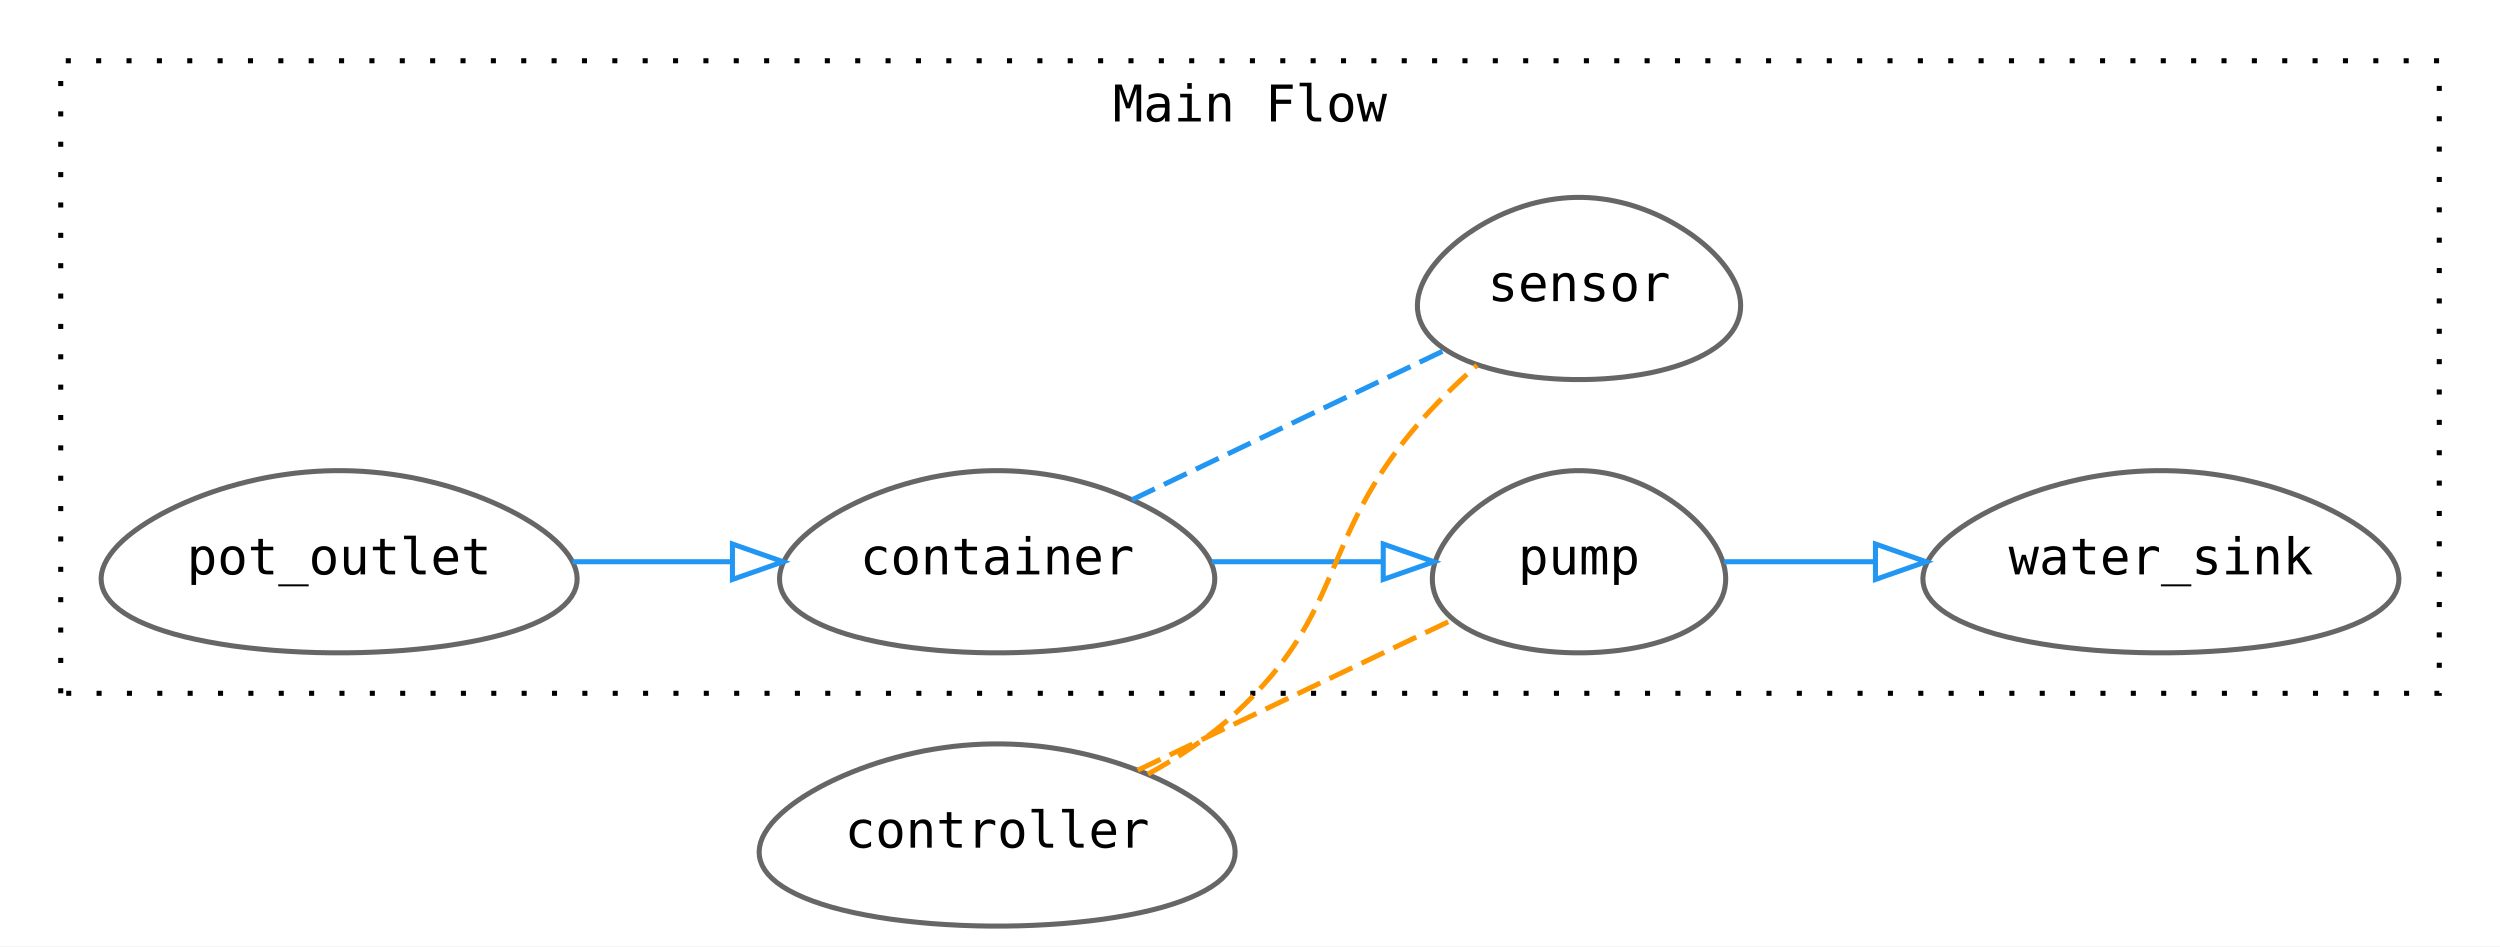
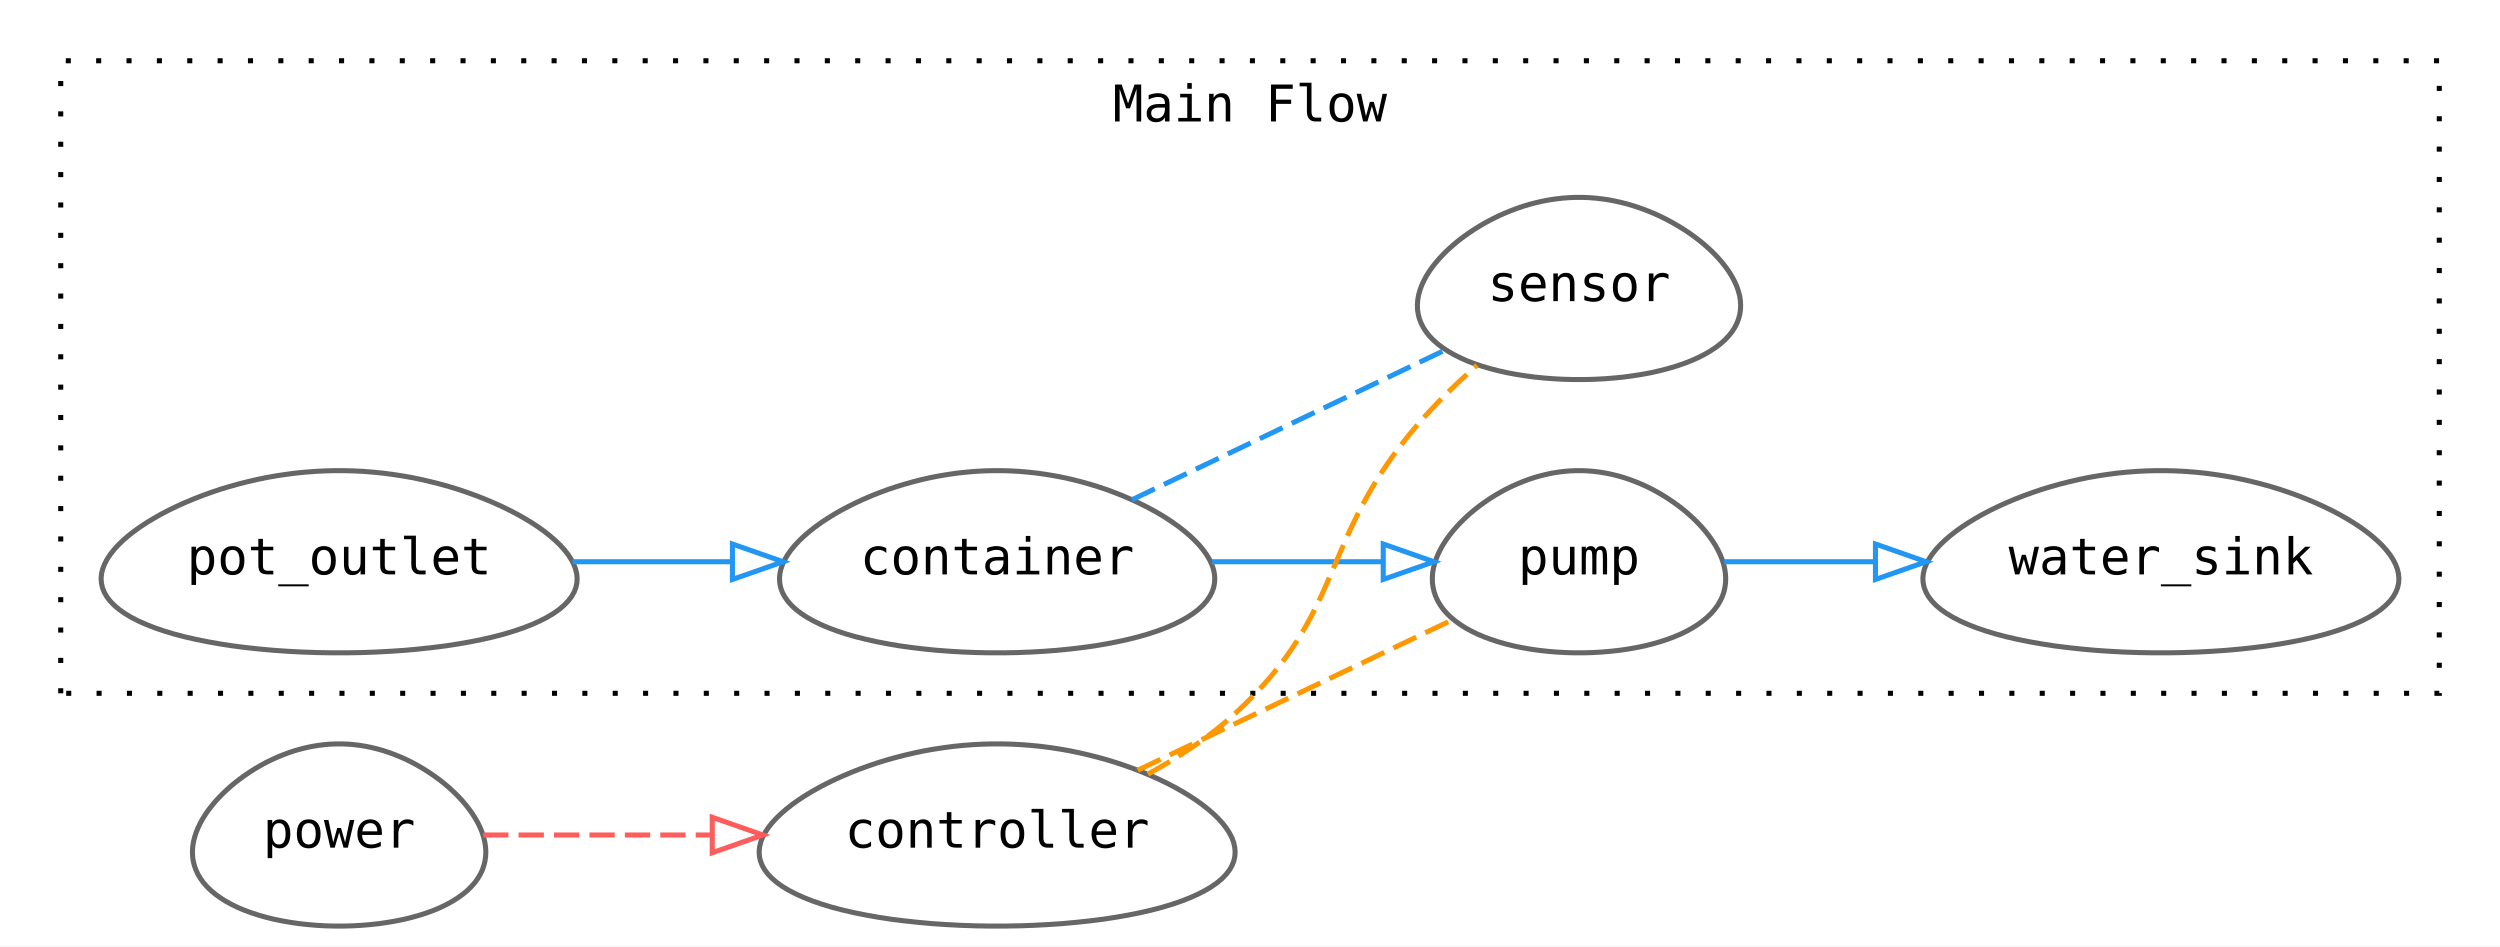
<svg xmlns="http://www.w3.org/2000/svg" width="494pt" height="187pt" viewBox="0.00 0.00 494.04 187.00">
  <g id="graph0" class="graph" transform="scale(1 1) rotate(0) translate(4 183)">
    <polygon fill="white" stroke="transparent" points="-4,4 -4,-183 490.04,-183 490.04,4 -4,4" />
    <g id="clust1" class="cluster">
      <polygon fill="white" stroke="black" stroke-dasharray="1,5" points="8,-46 8,-171 478.04,-171 478.04,-46 8,-46" />
      <text text-anchor="middle" x="243.02" y="-159" font-family="monospace" font-size="10.00">Main Flow</text>
    </g>
    <g id="node1" class="node">
      <polygon fill="none" stroke="#000000" stroke-opacity="0.6" points="67.37,-54.05 70.25,-54.15 73.1,-54.3 75.91,-54.49 78.67,-54.74 81.36,-55.03 83.98,-55.36 86.52,-55.75 88.96,-56.18 91.29,-56.65 93.52,-57.16 95.62,-57.71 97.6,-58.31 99.45,-58.94 101.16,-59.61 102.72,-60.31 104.14,-61.04 105.41,-61.8 106.52,-62.59 107.48,-63.41 108.29,-64.25 108.95,-65.11 109.45,-65.99 109.8,-66.89 110,-67.8 110.05,-68.72 109.96,-69.65 109.73,-70.59 109.37,-71.53 108.88,-72.47 108.27,-73.41 107.53,-74.35 106.69,-75.28 105.74,-76.2 104.69,-77.11 103.55,-78.01 102.32,-78.89 101.01,-79.75 99.62,-80.59 98.17,-81.41 96.65,-82.2 95.08,-82.96 93.46,-83.69 91.79,-84.39 90.09,-85.06 88.34,-85.69 86.57,-86.29 84.77,-86.84 82.94,-87.35 81.09,-87.82 79.23,-88.25 77.35,-88.64 75.46,-88.97 73.56,-89.26 71.66,-89.51 69.74,-89.7 67.82,-89.85 65.9,-89.95 63.98,-90 62.05,-90 60.13,-89.95 58.21,-89.85 56.29,-89.7 54.38,-89.51 52.47,-89.26 50.57,-88.97 48.68,-88.64 46.8,-88.25 44.94,-87.82 43.09,-87.35 41.27,-86.84 39.46,-86.29 37.69,-85.69 35.95,-85.06 34.24,-84.39 32.57,-83.69 30.95,-82.96 29.38,-82.2 27.86,-81.41 26.41,-80.59 25.03,-79.75 23.72,-78.89 22.49,-78.01 21.34,-77.11 20.29,-76.2 19.34,-75.28 18.5,-74.35 17.77,-73.41 17.15,-72.47 16.66,-71.53 16.3,-70.59 16.07,-69.65 15.98,-68.72 16.04,-67.8 16.24,-66.89 16.59,-65.99 17.09,-65.11 17.74,-64.25 18.55,-63.41 19.51,-62.59 20.63,-61.8 21.89,-61.04 23.31,-60.31 24.88,-59.61 26.58,-58.94 28.43,-58.31 30.41,-57.71 32.51,-57.16 34.74,-56.65 37.08,-56.18 39.52,-55.75 42.05,-55.36 44.67,-55.03 47.36,-54.74 50.12,-54.49 52.93,-54.3 55.78,-54.15 58.66,-54.05 61.56,-54 64.47,-54 67.37,-54.05" />
      <text text-anchor="middle" x="63.02" y="-69.5" font-family="monospace" font-size="10.00">pot_outlet</text>
    </g>
    <g id="node2" class="node">
      <polygon fill="none" stroke="#000000" stroke-opacity="0.6" points="197.03,-54.05 199.67,-54.15 202.27,-54.3 204.84,-54.49 207.37,-54.74 209.83,-55.03 212.22,-55.36 214.54,-55.75 216.77,-56.18 218.91,-56.65 220.94,-57.16 222.87,-57.71 224.68,-58.31 226.37,-58.94 227.93,-59.61 229.36,-60.31 230.66,-61.04 231.82,-61.8 232.84,-62.59 233.72,-63.41 234.45,-64.25 235.05,-65.11 235.51,-65.99 235.83,-66.89 236.01,-67.8 236.06,-68.72 235.98,-69.65 235.77,-70.59 235.44,-71.53 234.99,-72.47 234.43,-73.41 233.76,-74.35 232.99,-75.28 232.12,-76.2 231.16,-77.11 230.11,-78.01 228.99,-78.89 227.79,-79.75 226.53,-80.59 225.2,-81.41 223.81,-82.2 222.37,-82.96 220.89,-83.69 219.37,-84.39 217.81,-85.06 216.21,-85.69 214.59,-86.29 212.94,-86.84 211.27,-87.35 209.58,-87.82 207.88,-88.25 206.16,-88.64 204.43,-88.97 202.7,-89.26 200.95,-89.51 199.2,-89.7 197.45,-89.85 195.69,-89.95 193.93,-90 192.17,-90 190.41,-89.95 188.65,-89.85 186.9,-89.7 185.15,-89.51 183.4,-89.26 181.67,-88.97 179.94,-88.64 178.22,-88.25 176.52,-87.82 174.83,-87.35 173.16,-86.84 171.51,-86.29 169.89,-85.69 168.29,-85.06 166.73,-84.39 165.21,-83.69 163.73,-82.96 162.29,-82.2 160.9,-81.41 159.57,-80.59 158.31,-79.75 157.11,-78.89 155.99,-78.01 154.94,-77.11 153.98,-76.2 153.11,-75.28 152.34,-74.35 151.67,-73.41 151.11,-72.47 150.66,-71.53 150.33,-70.59 150.12,-69.65 150.04,-68.72 150.09,-67.8 150.27,-66.89 150.59,-65.99 151.05,-65.11 151.65,-64.25 152.38,-63.41 153.26,-62.59 154.28,-61.8 155.44,-61.04 156.74,-60.31 158.17,-59.61 159.73,-58.94 161.42,-58.31 163.23,-57.71 165.16,-57.16 167.19,-56.65 169.33,-56.18 171.56,-55.75 173.88,-55.36 176.27,-55.03 178.73,-54.74 181.26,-54.49 183.83,-54.3 186.43,-54.15 189.07,-54.05 191.72,-54 194.38,-54 197.03,-54.05" />
      <text text-anchor="middle" x="193.05" y="-69.5" font-family="monospace" font-size="10.00">container</text>
    </g>
    <g id="edge1" class="edge">
      <path fill="none" stroke="#2196f3" d="M109.16,-72C119.31,-72 130.15,-72 140.54,-72" />
      <polygon fill="white" stroke="#2196f3" points="140.74,-75.5 150.74,-72 140.74,-68.5 140.74,-75.5" />
    </g>
    <g id="node3" class="node">
      <polygon fill="none" stroke="#000000" stroke-opacity="0.6" points="310.72,-54.05 312.5,-54.15 314.25,-54.3 315.99,-54.49 317.69,-54.74 319.35,-55.03 320.96,-55.36 322.52,-55.75 324.03,-56.18 325.47,-56.65 326.84,-57.16 328.14,-57.71 329.36,-58.31 330.49,-58.94 331.55,-59.61 332.51,-60.31 333.38,-61.04 334.16,-61.8 334.85,-62.59 335.45,-63.41 335.94,-64.25 336.35,-65.11 336.66,-65.99 336.87,-66.89 336.99,-67.8 337.03,-68.72 336.97,-69.65 336.83,-70.59 336.61,-71.53 336.31,-72.47 335.93,-73.41 335.48,-74.35 334.96,-75.28 334.37,-76.2 333.72,-77.11 333.02,-78.01 332.26,-78.89 331.45,-79.75 330.6,-80.59 329.7,-81.41 328.77,-82.2 327.8,-82.96 326.8,-83.69 325.77,-84.39 324.72,-85.06 323.65,-85.69 322.55,-86.29 321.44,-86.84 320.32,-87.35 319.18,-87.82 318.03,-88.25 316.87,-88.64 315.71,-88.97 314.54,-89.26 313.36,-89.51 312.18,-89.7 311,-89.85 309.82,-89.95 308.63,-90 307.45,-90 306.26,-89.95 305.07,-89.85 303.89,-89.7 302.71,-89.51 301.54,-89.26 300.37,-88.97 299.2,-88.64 298.04,-88.25 296.9,-87.82 295.76,-87.35 294.63,-86.84 293.52,-86.29 292.43,-85.69 291.35,-85.06 290.3,-84.39 289.27,-83.69 288.27,-82.96 287.31,-82.2 286.37,-81.41 285.48,-80.59 284.62,-79.75 283.82,-78.89 283.06,-78.01 282.35,-77.11 281.71,-76.2 281.12,-75.28 280.6,-74.35 280.15,-73.41 279.77,-72.47 279.47,-71.53 279.24,-70.59 279.1,-69.65 279.05,-68.72 279.08,-67.8 279.21,-66.89 279.42,-65.99 279.73,-65.11 280.13,-64.25 280.63,-63.41 281.22,-62.59 281.91,-61.8 282.69,-61.04 283.57,-60.31 284.53,-59.61 285.58,-58.94 286.72,-58.31 287.94,-57.71 289.24,-57.16 290.61,-56.65 292.05,-56.18 293.55,-55.75 295.12,-55.36 296.73,-55.03 298.39,-54.74 300.09,-54.49 301.82,-54.3 303.58,-54.15 305.36,-54.05 307.14,-54 308.93,-54 310.72,-54.05" />
      <text text-anchor="middle" x="308.04" y="-69.5" font-family="monospace" font-size="10.00">pump</text>
    </g>
    <g id="edge2" class="edge">
      <path fill="none" stroke="#2196f3" d="M235.48,-72C246.55,-72 258.46,-72 269.32,-72" />
      <polygon fill="white" stroke="#2196f3" points="269.35,-75.5 279.35,-72 269.35,-68.5 269.35,-75.5" />
    </g>
    <g id="node5" class="node">
      <polygon fill="none" stroke="#000000" stroke-opacity="0.6" points="310.99,-108.05 312.95,-108.15 314.89,-108.3 316.8,-108.49 318.67,-108.74 320.5,-109.03 322.28,-109.36 324,-109.75 325.66,-110.18 327.24,-110.65 328.75,-111.16 330.18,-111.71 331.53,-112.31 332.78,-112.94 333.94,-113.61 335,-114.31 335.97,-115.04 336.83,-115.8 337.58,-116.59 338.24,-117.41 338.79,-118.25 339.23,-119.11 339.57,-119.99 339.81,-120.89 339.94,-121.8 339.98,-122.72 339.92,-123.65 339.77,-124.59 339.52,-125.53 339.19,-126.47 338.77,-127.41 338.27,-128.35 337.7,-129.28 337.05,-130.2 336.34,-131.11 335.56,-132.01 334.73,-132.89 333.84,-133.75 332.9,-134.59 331.91,-135.41 330.88,-136.2 329.82,-136.96 328.71,-137.69 327.58,-138.39 326.42,-139.06 325.24,-139.69 324.03,-140.29 322.81,-140.84 321.57,-141.35 320.32,-141.82 319.05,-142.25 317.77,-142.64 316.49,-142.97 315.2,-143.26 313.91,-143.51 312.61,-143.7 311.3,-143.85 310,-143.95 308.69,-144 307.38,-144 306.08,-143.95 304.77,-143.85 303.47,-143.7 302.17,-143.51 300.87,-143.26 299.58,-142.97 298.3,-142.64 297.03,-142.25 295.76,-141.82 294.51,-141.35 293.27,-140.84 292.04,-140.29 290.84,-139.69 289.65,-139.06 288.49,-138.39 287.36,-137.69 286.26,-136.96 285.19,-136.2 284.16,-135.41 283.18,-134.59 282.24,-133.75 281.35,-132.89 280.51,-132.01 279.74,-131.11 279.02,-130.2 278.38,-129.28 277.8,-128.35 277.31,-127.41 276.89,-126.47 276.56,-125.53 276.31,-124.59 276.16,-123.65 276.1,-122.72 276.13,-121.8 276.27,-120.89 276.5,-119.99 276.85,-119.11 277.29,-118.25 277.84,-117.41 278.49,-116.59 279.25,-115.8 280.11,-115.04 281.07,-114.31 282.14,-113.61 283.3,-112.94 284.55,-112.31 285.89,-111.71 287.32,-111.16 288.83,-110.65 290.42,-110.18 292.08,-109.75 293.8,-109.36 295.58,-109.03 297.41,-108.74 299.28,-108.49 301.19,-108.3 303.13,-108.15 305.08,-108.05 307.05,-108 309.02,-108 310.99,-108.05" />
      <text text-anchor="middle" x="308.04" y="-123.5" font-family="monospace" font-size="10.00">sensor</text>
    </g>
    <g id="edge4" class="edge">
      <path fill="none" stroke="#2196f3" stroke-dasharray="5,2" d="M219.69,-84.25C238.18,-93.09 263.03,-104.97 281.5,-113.8" />
    </g>
    <g id="node4" class="node">
      <polygon fill="none" stroke="#000000" stroke-opacity="0.6" points="427.38,-54.05 430.26,-54.15 433.11,-54.3 435.92,-54.49 438.68,-54.74 441.37,-55.03 443.99,-55.36 446.53,-55.75 448.97,-56.18 451.3,-56.65 453.53,-57.16 455.63,-57.71 457.61,-58.31 459.46,-58.94 461.17,-59.61 462.73,-60.31 464.15,-61.04 465.42,-61.8 466.53,-62.59 467.49,-63.41 468.3,-64.25 468.96,-65.11 469.46,-65.99 469.81,-66.89 470.01,-67.8 470.06,-68.72 469.97,-69.65 469.74,-70.59 469.38,-71.53 468.89,-72.47 468.28,-73.41 467.54,-74.35 466.7,-75.28 465.75,-76.2 464.7,-77.11 463.56,-78.01 462.33,-78.89 461.02,-79.75 459.63,-80.59 458.18,-81.41 456.66,-82.2 455.09,-82.96 453.47,-83.69 451.8,-84.39 450.1,-85.06 448.35,-85.69 446.58,-86.29 444.78,-86.84 442.95,-87.35 441.1,-87.82 439.24,-88.25 437.36,-88.64 435.47,-88.97 433.57,-89.26 431.67,-89.51 429.75,-89.7 427.83,-89.85 425.91,-89.95 423.99,-90 422.06,-90 420.14,-89.95 418.22,-89.85 416.3,-89.7 414.39,-89.51 412.48,-89.26 410.58,-88.97 408.69,-88.64 406.81,-88.25 404.95,-87.82 403.1,-87.35 401.28,-86.84 399.47,-86.29 397.7,-85.69 395.96,-85.06 394.25,-84.39 392.58,-83.69 390.96,-82.96 389.39,-82.2 387.87,-81.41 386.42,-80.59 385.04,-79.75 383.73,-78.89 382.5,-78.01 381.35,-77.11 380.3,-76.2 379.35,-75.28 378.51,-74.35 377.78,-73.41 377.16,-72.47 376.67,-71.53 376.31,-70.59 376.08,-69.65 375.99,-68.72 376.05,-67.8 376.25,-66.89 376.6,-65.99 377.1,-65.11 377.75,-64.25 378.56,-63.41 379.52,-62.59 380.64,-61.8 381.9,-61.04 383.32,-60.31 384.89,-59.61 386.59,-58.94 388.44,-58.31 390.42,-57.71 392.52,-57.16 394.75,-56.65 397.09,-56.18 399.53,-55.75 402.06,-55.36 404.68,-55.03 407.37,-54.74 410.13,-54.49 412.94,-54.3 415.79,-54.15 418.67,-54.05 421.57,-54 424.48,-54 427.38,-54.05" />
      <text text-anchor="middle" x="423.03" y="-69.5" font-family="monospace" font-size="10.00">water_sink</text>
    </g>
    <g id="edge3" class="edge">
      <path fill="none" stroke="#2196f3" d="M336.68,-72C345.69,-72 356.05,-72 366.37,-72" />
      <polygon fill="white" stroke="#2196f3" points="366.62,-75.5 376.62,-72 366.62,-68.5 366.62,-75.5" />
    </g>
    <g id="node6" class="node">
      <polygon fill="none" stroke="#000000" stroke-opacity="0.6" points="197.4,-0.05 200.28,-0.15 203.14,-0.3 205.95,-0.49 208.7,-0.74 211.4,-1.03 214.02,-1.36 216.55,-1.75 218.99,-2.18 221.33,-2.65 223.55,-3.16 225.66,-3.71 227.64,-4.31 229.48,-4.94 231.19,-5.61 232.75,-6.31 234.17,-7.04 235.44,-7.8 236.56,-8.59 237.52,-9.41 238.33,-10.25 238.98,-11.11 239.48,-11.99 239.83,-12.89 240.03,-13.8 240.08,-14.72 239.99,-15.65 239.77,-16.59 239.41,-17.53 238.91,-18.47 238.3,-19.41 237.57,-20.35 236.72,-21.28 235.77,-22.2 234.72,-23.11 233.58,-24.01 232.35,-24.89 231.04,-25.75 229.65,-26.59 228.2,-27.41 226.69,-28.2 225.12,-28.96 223.49,-29.69 221.83,-30.39 220.12,-31.06 218.38,-31.69 216.6,-32.29 214.8,-32.84 212.97,-33.35 211.13,-33.82 209.26,-34.25 207.39,-34.64 205.5,-34.97 203.6,-35.26 201.69,-35.51 199.78,-35.7 197.86,-35.85 195.94,-35.95 194.01,-36 192.09,-36 190.16,-35.95 188.24,-35.85 186.32,-35.7 184.41,-35.51 182.5,-35.26 180.6,-34.97 178.71,-34.64 176.84,-34.25 174.97,-33.82 173.13,-33.35 171.3,-32.84 169.5,-32.29 167.72,-31.69 165.98,-31.06 164.27,-30.39 162.61,-29.69 160.98,-28.96 159.41,-28.2 157.9,-27.41 156.45,-26.59 155.06,-25.75 153.75,-24.89 152.52,-24.01 151.38,-23.11 150.33,-22.2 149.38,-21.28 148.53,-20.35 147.8,-19.41 147.19,-18.47 146.69,-17.53 146.33,-16.59 146.11,-15.65 146.02,-14.72 146.07,-13.8 146.27,-12.89 146.62,-11.99 147.12,-11.11 147.77,-10.25 148.58,-9.41 149.54,-8.59 150.66,-7.8 151.93,-7.04 153.35,-6.31 154.91,-5.61 156.62,-4.94 158.46,-4.31 160.44,-3.71 162.55,-3.16 164.77,-2.65 167.11,-2.18 169.55,-1.75 172.08,-1.36 174.7,-1.03 177.4,-0.74 180.15,-0.49 182.96,-0.3 185.82,-0.15 188.7,-0.05 191.6,0 194.5,0 197.4,-0.05" />
      <text text-anchor="middle" x="193.05" y="-15.5" font-family="monospace" font-size="10.00">controller</text>
    </g>
    <g id="edge6" class="edge">
      <path fill="none" stroke="#ff9800" stroke-dasharray="5,2" d="M220.83,-30.8C239.75,-39.84 264.9,-51.86 283.14,-60.58" />
    </g>
    <g id="edge5" class="edge">
      <path fill="none" stroke="#ff9800" stroke-dasharray="5,2" d="M222.84,-30.03C228.93,-33.36 235.03,-37.36 240.07,-42 262.11,-62.29 256.57,-76.25 276.07,-99 279.59,-103.12 283.76,-107.17 287.87,-110.83" />
    </g>
+     <g id="node7" class="node">
+       <polygon fill="none" stroke="#000000" stroke-opacity="0.6" points="65.7,-0.05 67.48,-0.15 69.23,-0.3 70.97,-0.49 72.66,-0.74 74.32,-1.03 75.94,-1.36 77.5,-1.75 79.01,-2.18 80.45,-2.65 81.82,-3.16 83.11,-3.71 84.33,-4.31 85.47,-4.94 86.52,-5.61 87.49,-6.31 88.36,-7.04 89.14,-7.8 89.83,-8.59 90.42,-9.41 90.92,-10.25 91.33,-11.11 91.63,-11.99 91.85,-12.89 91.97,-13.8 92.01,-14.72 91.95,-15.65 91.81,-16.59 91.59,-17.53 91.29,-18.47 90.91,-19.41 90.46,-20.35 89.93,-21.28 89.35,-22.2 88.7,-23.11 88,-24.01 87.24,-24.89 86.43,-25.75 85.58,-26.59 84.68,-27.41 83.75,-28.2 82.78,-28.96 81.78,-29.69 80.75,-30.39 79.7,-31.06 78.63,-31.69 77.53,-32.29 76.42,-32.84 75.3,-33.35 74.16,-33.82 73.01,-34.25 71.85,-34.64 70.69,-34.97 69.52,-35.26 68.34,-35.51 67.16,-35.7 65.98,-35.85 64.8,-35.95 63.61,-36 62.42,-36 61.24,-35.95 60.05,-35.85 58.87,-35.7 57.69,-35.51 56.52,-35.26 55.34,-34.97 54.18,-34.64 53.02,-34.25 51.87,-33.82 50.74,-33.35 49.61,-32.84 48.5,-32.29 47.41,-31.69 46.33,-31.06 45.28,-30.39 44.25,-29.69 43.25,-28.96 42.28,-28.2 41.35,-27.41 40.46,-26.59 39.6,-25.75 38.79,-24.89 38.04,-24.01 37.33,-23.11 36.68,-22.2 36.1,-21.28 35.58,-20.35 35.13,-19.41 34.75,-18.47 34.45,-17.53 34.22,-16.59 34.08,-15.65 34.03,-14.72 34.06,-13.8 34.18,-12.89 34.4,-11.99 34.71,-11.11 35.11,-10.25 35.61,-9.41 36.2,-8.59 36.89,-7.8 37.67,-7.04 38.54,-6.31 39.51,-5.61 40.56,-4.94 41.7,-4.31 42.92,-3.71 44.22,-3.16 45.59,-2.65 47.03,-2.18 48.53,-1.75 50.09,-1.36 51.71,-1.03 53.37,-0.74 55.07,-0.49 56.8,-0.3 58.56,-0.15 60.33,-0.05 62.12,0 63.91,0 65.7,-0.05" />
+       <text text-anchor="middle" x="63.02" y="-15.5" font-family="monospace" font-size="10.00">power</text>
+     </g>
+     <g id="edge7" class="edge">
+       <path fill="none" stroke="#ff5c5c" stroke-dasharray="5,2" d="M91.48,-18C104.68,-18 121,-18 136.62,-18" />
+       <polygon fill="white" stroke="#ff5c5c" points="136.75,-21.5 146.75,-18 136.75,-14.5 136.75,-21.5" />
+     </g>
  </g>
</svg>
